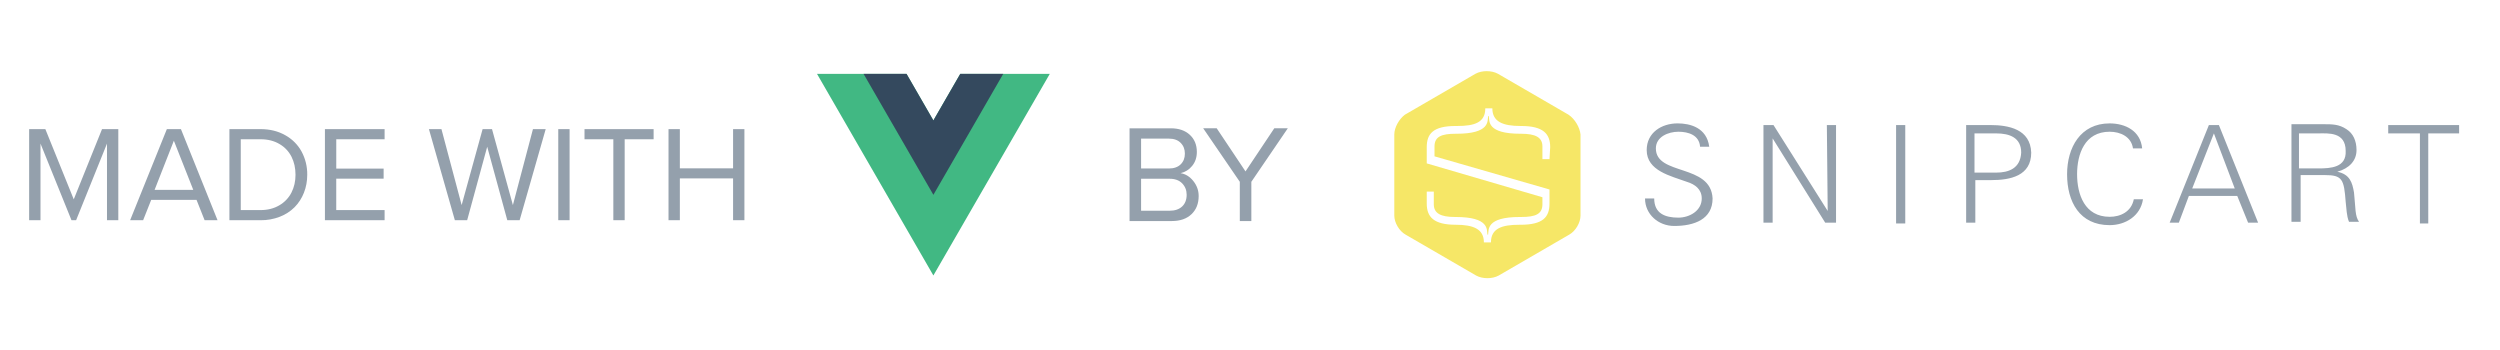
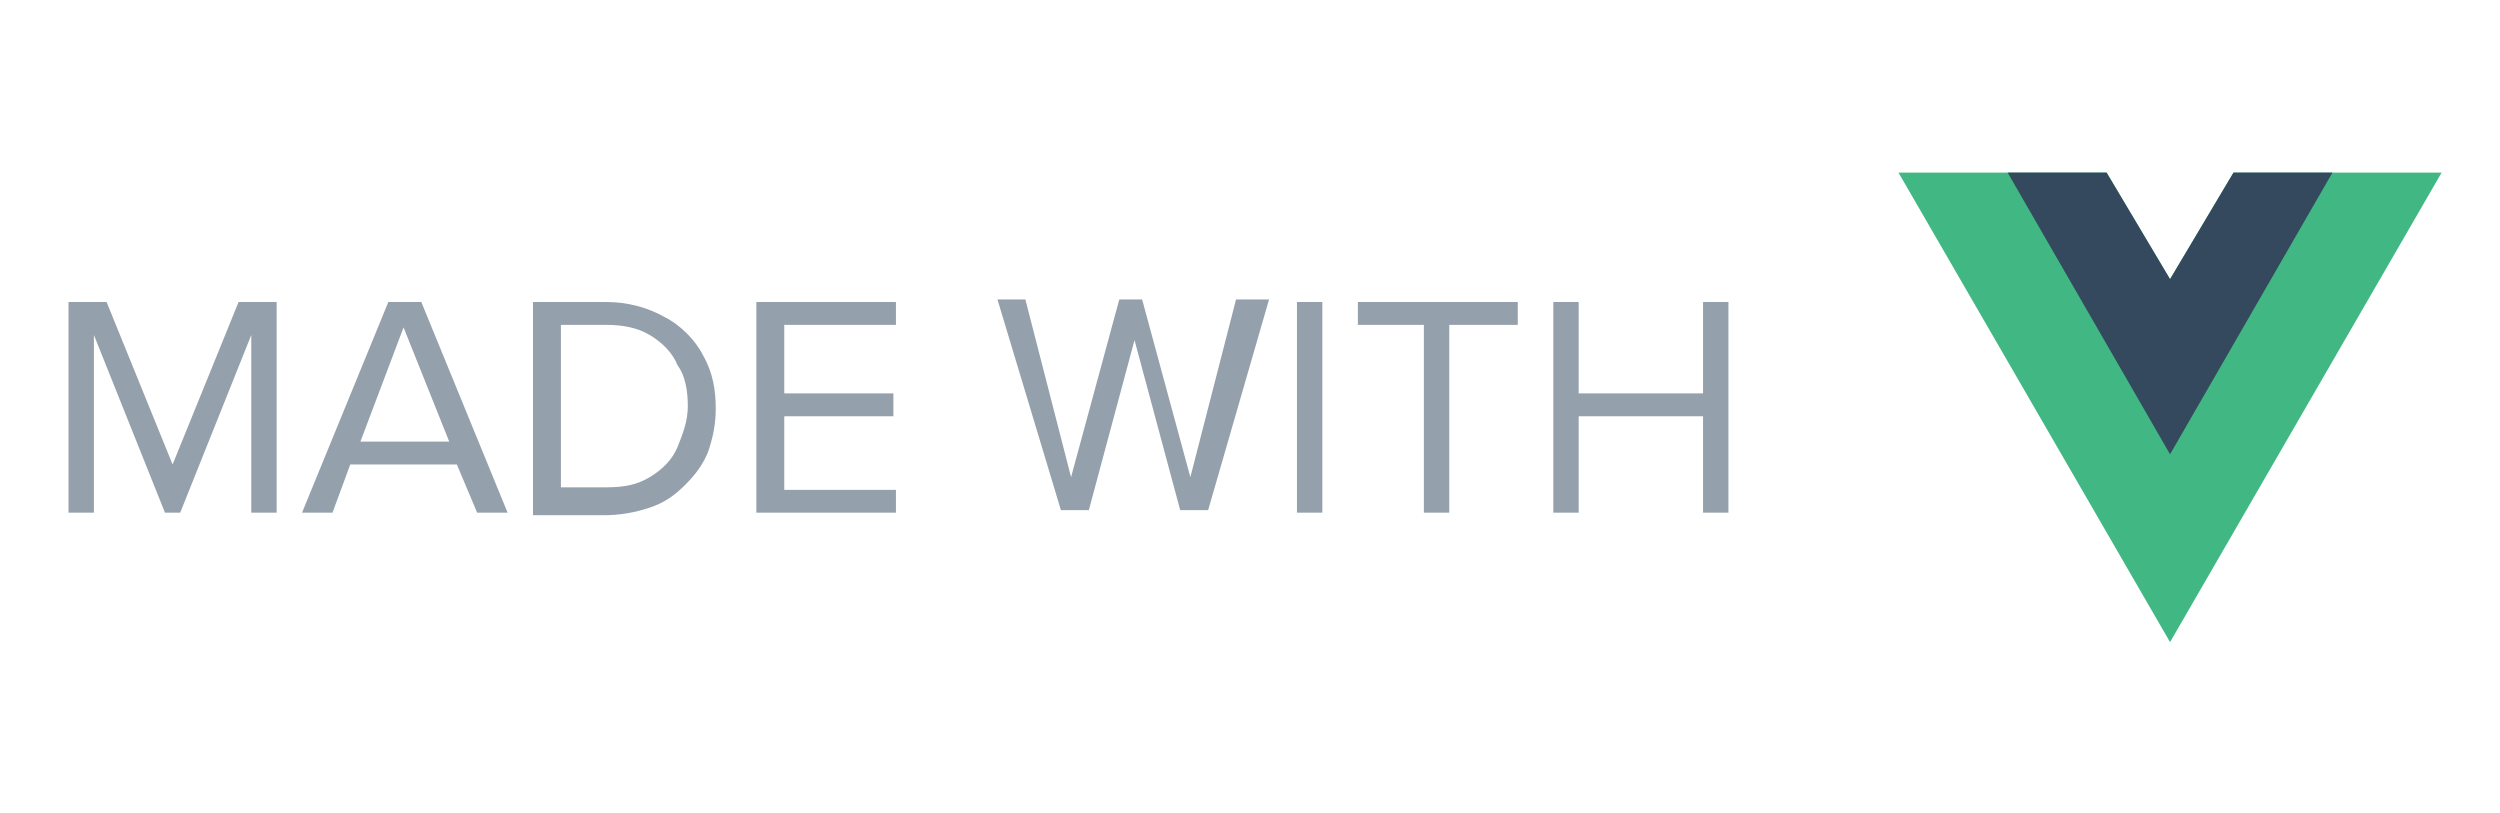
- <svg xmlns="http://www.w3.org/2000/svg" width="229" height="32">
-   <path d="M87.96 6.767l-2.462 4.265-2.46-4.265h-8.2l10.66 18.466L96.16 6.767H87.96z" fill-rule="evenodd" fill="#41b883" />
-   <path d="M87.96 6.767l-2.462 4.265-2.46-4.265h-3.936l6.397 11.08 6.397-11.08H87.96z" fill-rule="evenodd" fill="#34495e" />
-   <path d="M143.677 10.507l-6.462-3.747c-.581-.323-1.486-.323-2.067 0l-6.461 3.747c-.517.387-.969 1.163-.969 1.81v7.43c0 .646.452 1.422 1.034 1.745l6.461 3.747c.581.323 1.486.323 2.067 0l6.462-3.747c.581-.323 1.033-1.1 1.033-1.745v-7.43c-.064-.646-.516-1.422-1.098-1.81m-1.744 4.071h-.647v-1.163c0-.84-.646-1.163-1.937-1.163h-.065c-3.102 0-2.844-1.163-2.908-1.616h-.064c-.065.453.193 1.616-2.908 1.616h-.064c-1.293 0-1.939.259-1.939 1.163v.905l10.532 3.037v1.291c0 1.229-.582 1.94-2.649 1.94h-.13c-1.55 0-2.584.322-2.584 1.615h-.646c0-1.229-.97-1.616-2.584-1.616-2.004 0-2.65-.71-2.65-1.939V17.55h.646v1.163c0 .84.646 1.163 1.939 1.163h.065c3.1 0 2.842 1.163 2.907 1.616h.065c.064-.453-.195-1.616 2.907-1.616h.13c1.291 0 1.937-.258 1.937-1.163v-.646l-10.596-3.1V13.48c0-1.228.581-1.939 2.649-1.939h.129c1.616 0 2.585-.323 2.585-1.615h.646c0 1.228.969 1.615 2.585 1.615h.064c2.003 0 2.65.711 2.65 1.94l-.065 1.097z" fill="#f6e767" />
+ <svg xmlns="http://www.w3.org/2000/svg" version="1.1" id="图层_1" x="0px" y="0px" viewBox="0 0 98.5 32" style="enable-background:new 0 0 98.5 32;" xml:space="preserve">
+   <style type="text/css">
+ 	.st0{fill:#41B883;}
+ 	.st1{fill:#34495E;}
+ 	.st2{fill:#708090;fill-opacity:0.749;}
+ </style>
+   <path class="st0" d="M88,6.8L85.5,11L83,6.8h-8.2l10.7,18.5L96.2,6.8H88z" />
+   <path class="st1" d="M88,6.8L85.5,11L83,6.8h-3.9l6.4,11.1l6.4-11.1H88z" />
  <g>
-     <path d="M151.677 13.594c0-1.07 1.146-1.527 2.064-1.527.916 0 1.909.305 1.986 1.375h.84c-.23-1.757-1.757-2.14-2.903-2.14-1.452 0-2.827.84-2.827 2.445 0 1.91 2.216 2.368 3.668 2.904.763.229 1.375.687 1.375 1.527 0 1.146-1.146 1.758-2.139 1.758-1.223 0-2.216-.382-2.216-1.758h-.841c0 1.452 1.223 2.52 2.674 2.52 1.834 0 3.515-.61 3.515-2.52-.153-3.21-5.196-2.062-5.196-4.584m15.74 5.73l-4.966-7.87h-.918v8.94h.841v-7.717l4.813 7.717h.994v-8.94h-.841l.077 7.87m6.265 1.147h.84v-9.016h-.84v9.016m8.633-9.016h-2.216v8.939h.841v-3.896h1.452c1.757 0 3.668-.383 3.668-2.522-.077-2.14-2.063-2.521-3.745-2.521m.536 4.355h-1.987v-3.591h1.987c1.221 0 2.291.382 2.291 1.757-.075 1.452-1.145 1.835-2.291 1.835m10.391 4.048c-2.293 0-2.981-2.062-2.981-3.897 0-1.833.688-3.896 2.981-3.896.993 0 1.986.458 2.139 1.528h.841c-.154-1.604-1.529-2.291-2.98-2.291-2.675 0-3.897 2.216-3.897 4.66 0 2.52 1.146 4.66 3.897 4.66 1.451 0 2.826-.84 3.055-2.368h-.84c-.229 1.146-1.222 1.605-2.215 1.605m9.092-8.405l-3.591 8.939h.84l.917-2.445h4.432l.993 2.445h.916l-3.591-8.94h-.916m-1.528 5.808l1.987-5.043 1.909 5.043h-3.896m13.294-1.53c1.07-.304 1.757-.992 1.757-1.985 0-.84-.305-1.528-.916-1.91-.688-.46-1.3-.46-2.139-.46h-2.904v8.94h.84v-4.28h2.216c1.605 0 1.757.384 1.91 2.447.077.61.077 1.299.306 1.834h.917c-.382-.535-.306-1.223-.459-2.674-.153-.918-.382-1.682-1.528-1.91m-1.757-.306h-1.757v-3.21h1.833c.84 0 2.445-.152 2.445 1.605.077 1.528-1.375 1.605-2.521 1.605m6.418-3.973v.764h2.903v8.252h.764v-8.252h2.827v-.764h-6.494z" fill="#708090" fill-opacity=".749" />
-   </g>
-   <g>
-     <path d="M2.67 20.173v-8.346h1.484l2.602 6.433 2.59-6.433h1.491v8.346H9.8v-7.02l-2.829 7.02h-.422l-2.84-7.02v7.02H2.67m9.249 0l3.365-8.346h1.29l3.353 8.346h-1.184l-.74-1.863H13.85l-.74 1.863h-1.191m2.241-2.78h3.544l-1.778-4.503-1.766 4.503m6.854 2.78v-8.346h2.852c.847 0 1.599.184 2.254.553a3.79 3.79 0 0 1 1.503 1.5c.352.653.53 1.385.52 2.126 0 .591-.102 1.143-.305 1.652a3.918 3.918 0 0 1-.856 1.324c-.385.383-.847.68-1.354.873a4.76 4.76 0 0 1-1.762.318h-2.851m1.038-.93h1.814c.656 0 1.23-.146 1.723-.439.475-.274.86-.68 1.109-1.167.247-.485.37-1.029.37-1.63 0-.612-.122-1.16-.364-1.644a2.805 2.805 0 0 0-1.099-1.167c-.492-.293-1.07-.44-1.739-.44h-1.814v6.488m7.71.929v-8.346h5.467v.93h-4.428v2.687h4.338v.922H30.8v2.878h4.429v.929H29.76m9.529-8.346h1.148l1.85 6.958 1.92-6.958h.861l1.913 6.958 1.838-6.958h1.167l-2.388 8.346h-1.13l-1.84-6.732-1.837 6.732h-1.125l-2.377-8.346m11.847 8.346v-8.346h1.038v8.346h-1.04m2.407-7.417v-.929h6.33v.93H57.22v7.416h-1.038v-7.417h-2.64m7.694 7.417v-8.346h1.038v3.593h4.876v-3.593h1.038v8.346H67.15v-3.83h-4.876v3.83h-1.038z" fill="#708090" fill-opacity=".749" />
-   </g>
-   <g>
-     <path d="M103.467 20.247v-8.494h3.782c.729 0 1.309.199 1.738.596.429.397.644.92.644 1.567 0 .51-.146.939-.436 1.288a1.87 1.87 0 0 1-1.057.658c.452.072.842.31 1.17.72.326.408.49.865.49 1.371 0 .692-.218 1.248-.655 1.667-.437.418-1.04.628-1.807.628h-3.869m1.057-.945h2.613c.489 0 .872-.131 1.148-.392.275-.26.413-.619.413-1.07 0-.414-.138-.763-.411-1.045-.273-.282-.657-.422-1.15-.422h-2.613v2.93m0-3.87h2.544c.464 0 .825-.127 1.082-.379.258-.253.385-.581.385-.984 0-.397-.127-.726-.385-.984-.257-.261-.618-.389-1.082-.389h-2.544v2.736m5.689-3.682h1.238l2.637 3.949 2.637-3.95h1.238l-3.34 4.902v3.595h-1.057v-3.595l-3.353-4.901z" fill="#708090" fill-opacity=".749" />
+     <path class="st2" d="M2.7,20.2v-8.3h1.5l2.6,6.4l2.6-6.4h1.5v8.3h-1v-7l-2.8,7H6.5l-2.8-7v7H2.7 M11.9,20.2l3.4-8.3h1.3l3.4,8.3   h-1.2L18,18.3h-4.2l-0.7,1.9H11.9 M14.2,17.4h3.5l-1.8-4.5L14.2,17.4 M21,20.2v-8.3h2.9c0.8,0,1.6,0.2,2.3,0.6   c0.6,0.3,1.2,0.9,1.5,1.5c0.4,0.7,0.5,1.4,0.5,2.1c0,0.6-0.1,1.1-0.3,1.7c-0.2,0.5-0.5,0.9-0.9,1.3c-0.4,0.4-0.8,0.7-1.4,0.9   c-0.6,0.2-1.2,0.3-1.8,0.3H21 M22.1,19.2h1.8c0.7,0,1.2-0.1,1.7-0.4c0.5-0.3,0.9-0.7,1.1-1.2c0.2-0.5,0.4-1,0.4-1.6   c0-0.6-0.1-1.2-0.4-1.6c-0.2-0.5-0.6-0.9-1.1-1.2c-0.5-0.3-1.1-0.4-1.7-0.4h-1.8V19.2 M29.8,20.2v-8.3h5.5v0.9h-4.4v2.7h4.3v0.9   h-4.3v2.9h4.4v0.9L29.8,20.2 M39.3,11.8h1.1l1.8,7l1.9-7h0.9l1.9,7l1.8-7H50l-2.4,8.3h-1.1l-1.8-6.7l-1.8,6.7h-1.1L39.3,11.8    M51.1,20.2v-8.3h1v8.3H51.1 M53.5,12.8v-0.9h6.3v0.9h-2.7v7.4h-1v-7.4H53.5 M61.2,20.2v-8.3h1v3.6h4.9v-3.6h1v8.3h-1v-3.8h-4.9   v3.8H61.2z" />
  </g>
</svg>
